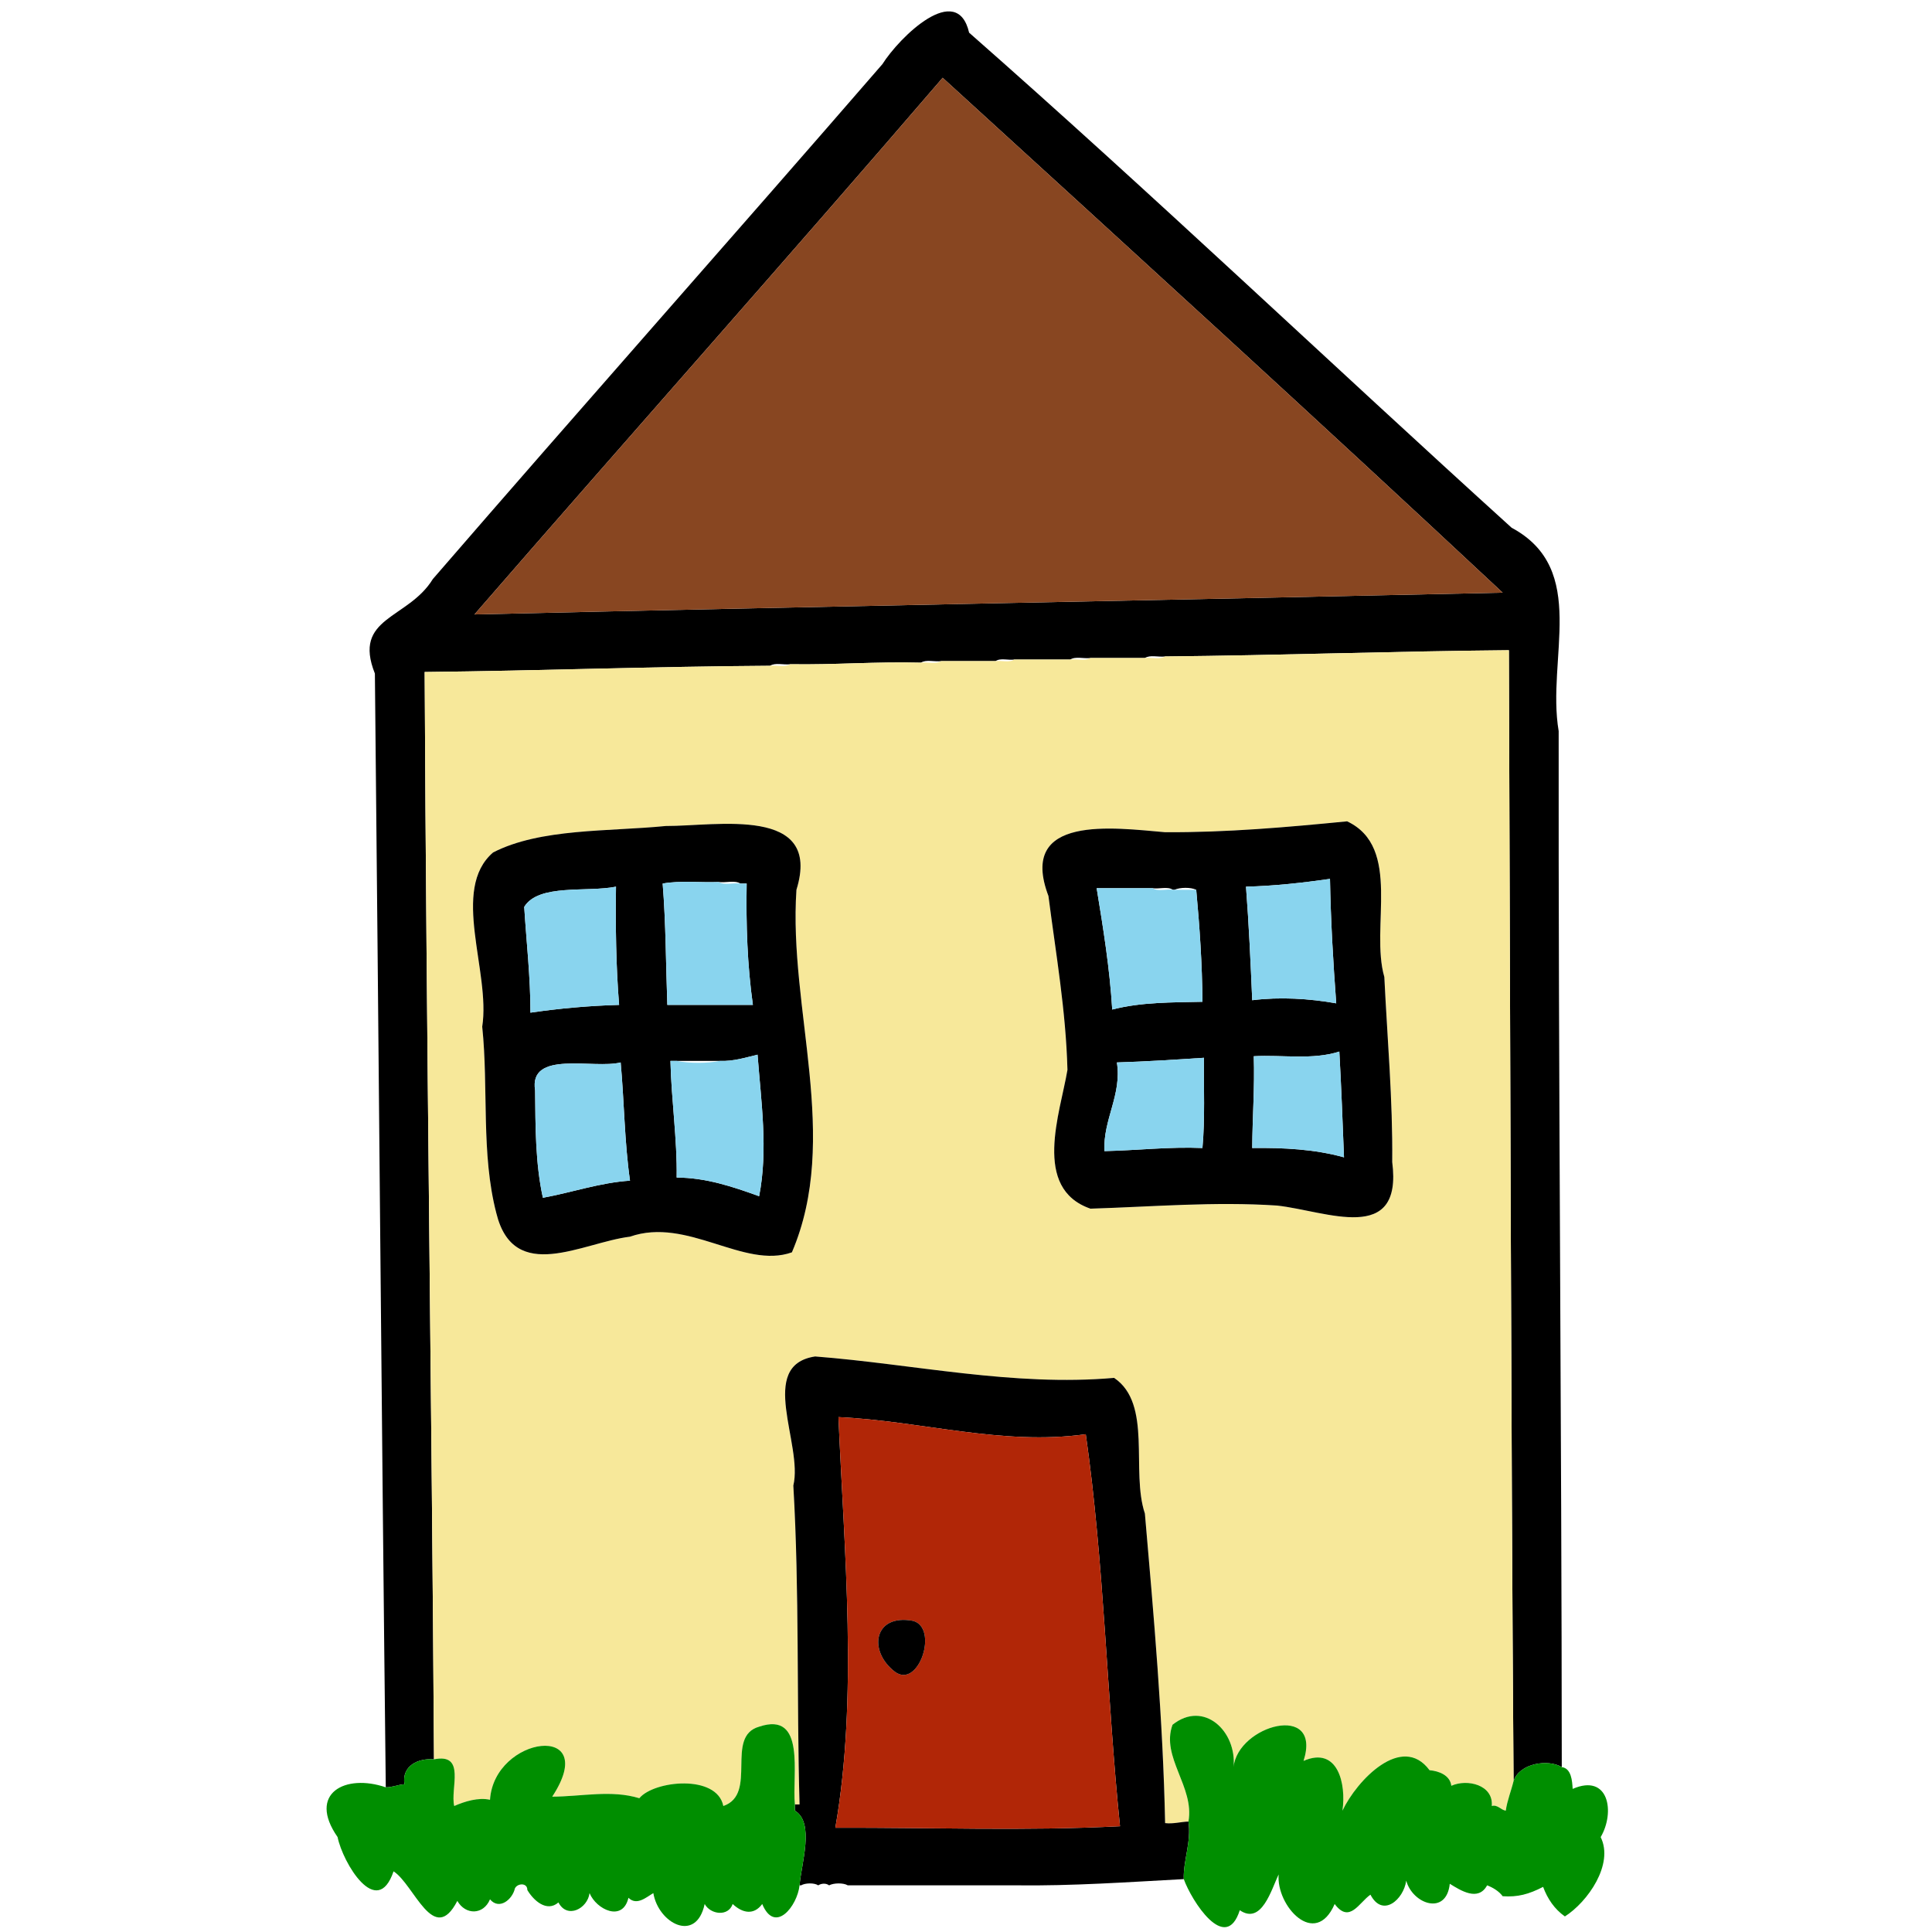
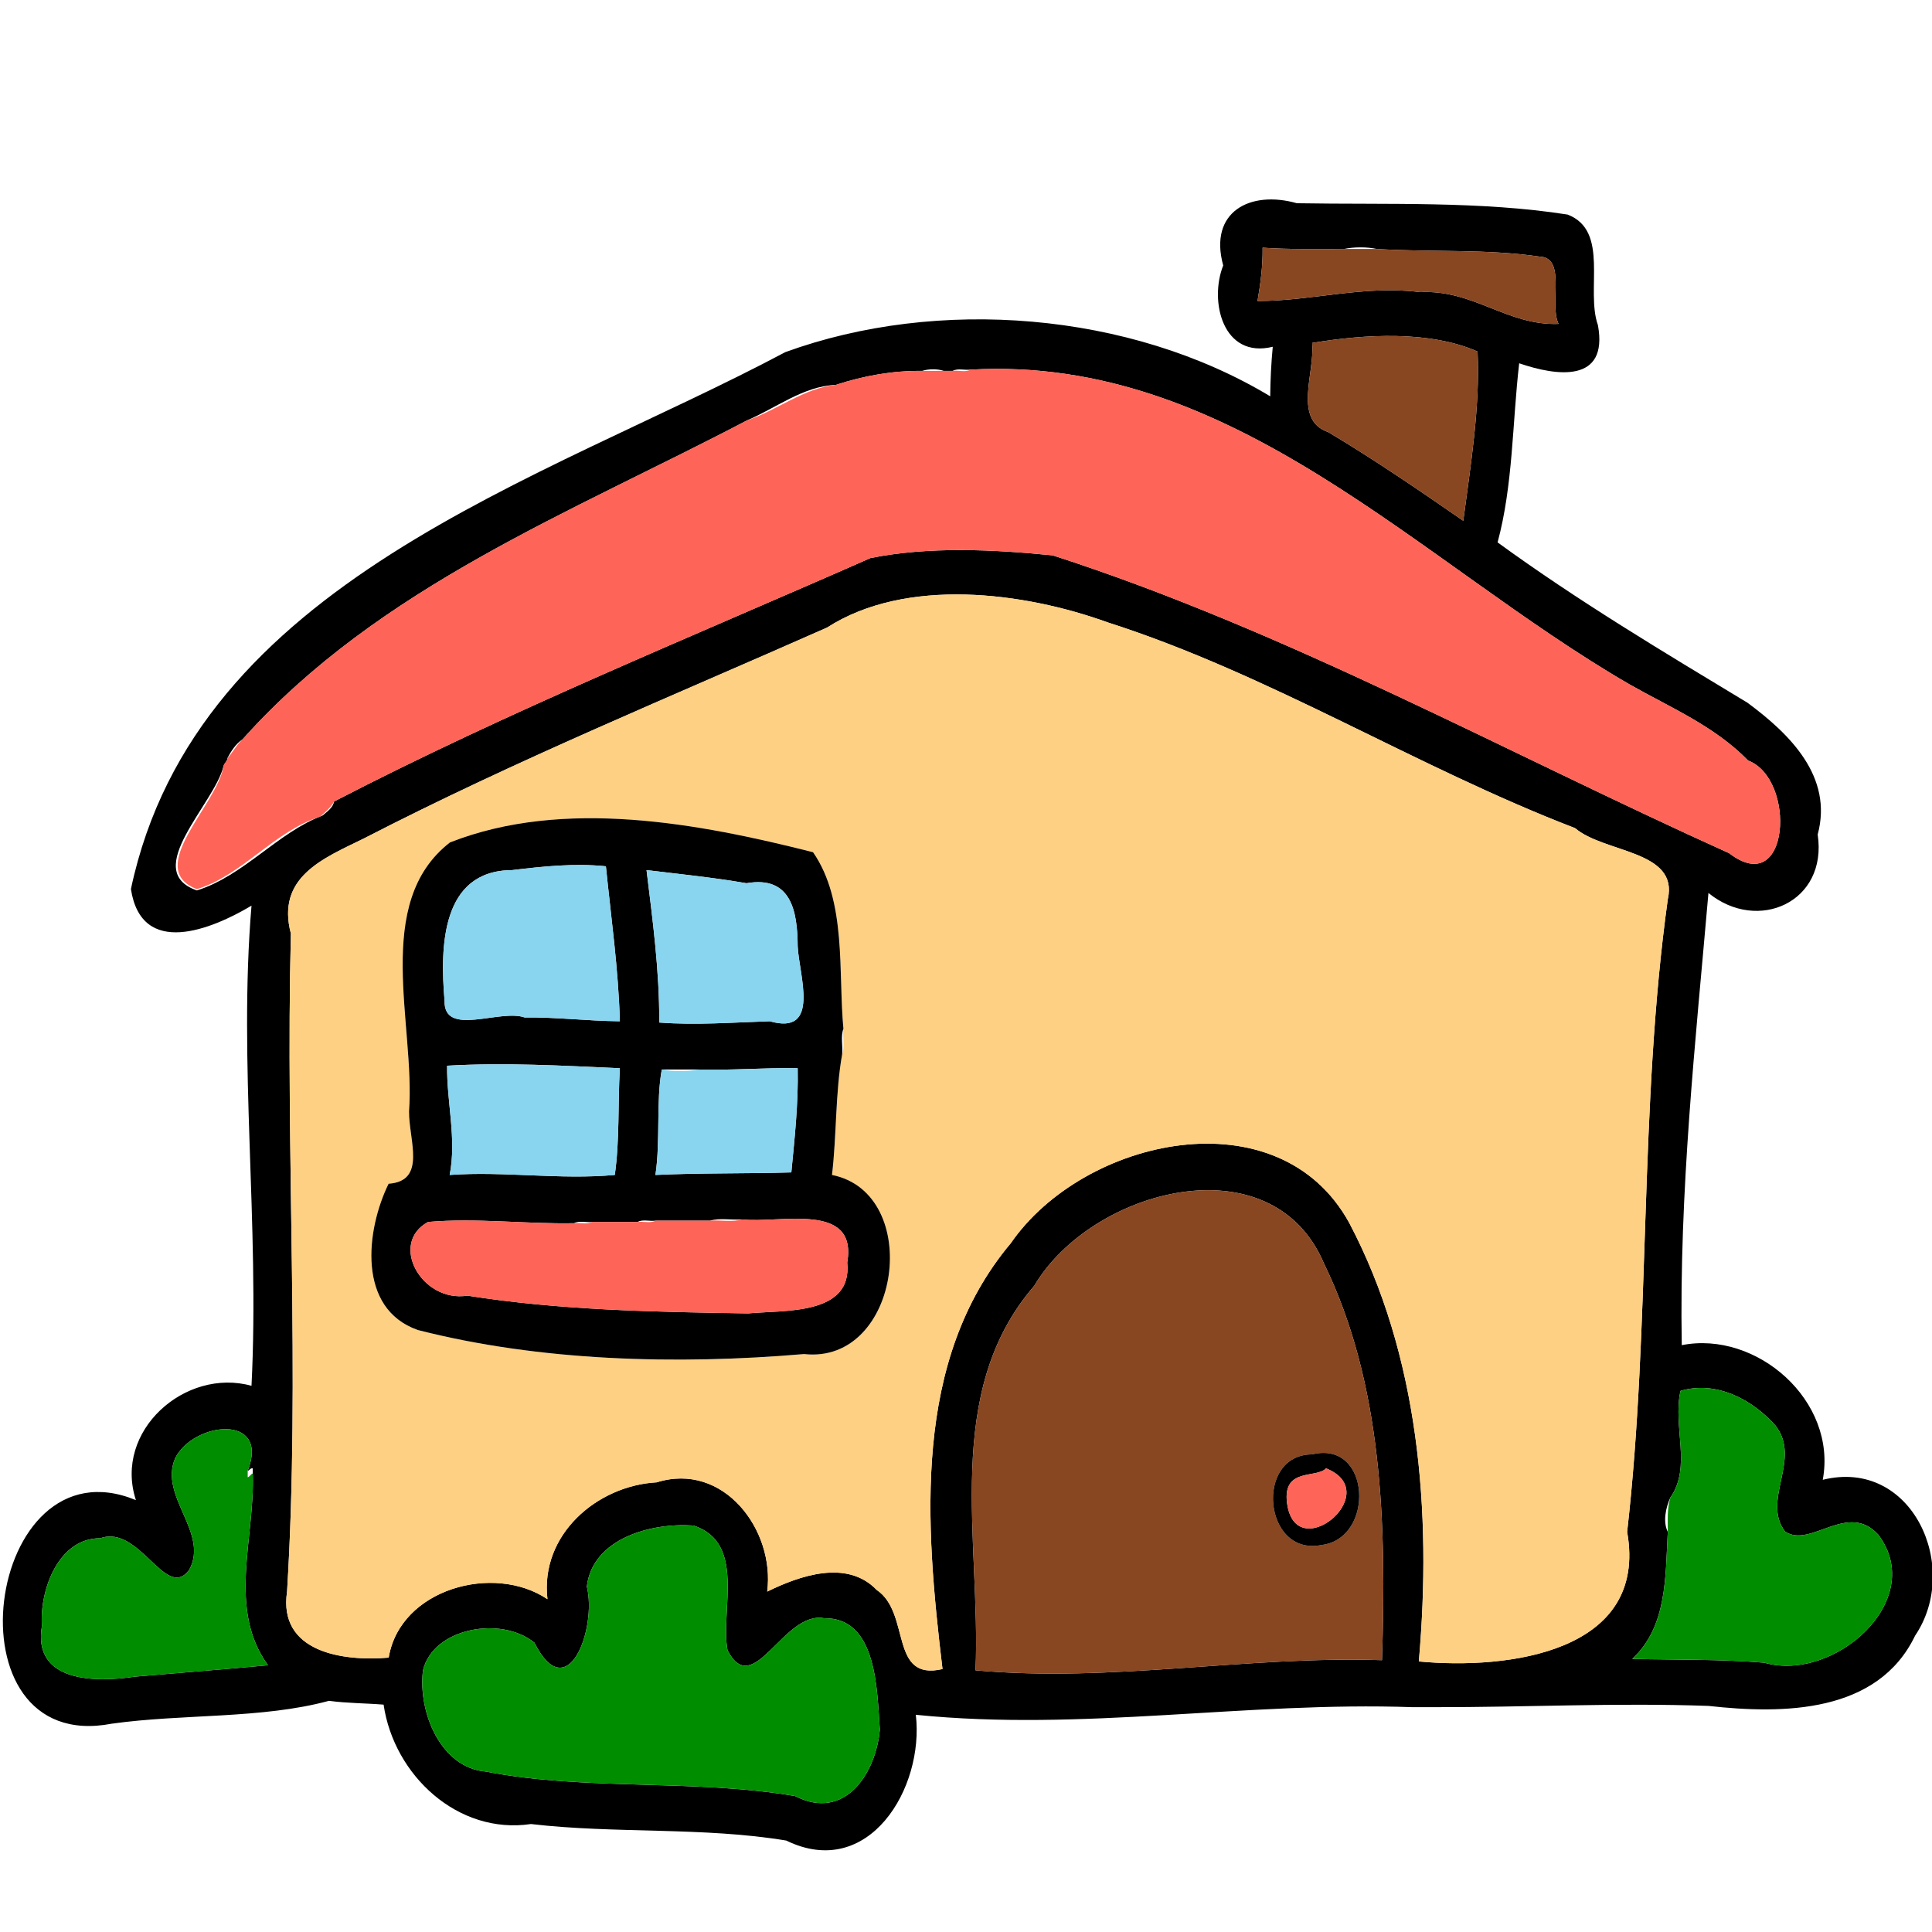
- <svg xmlns="http://www.w3.org/2000/svg" viewBox="0 0 1242 1242">
+ <svg xmlns="http://www.w3.org/2000/svg" viewBox="0 0 1521 1521">
  <g fill="#000000" fill-opacity="1.00" stroke="None">
-     <path d=" M 248.00 1149.00 C 252.17 1149.03 255.88 1147.29 260.00 1147.00 C 258.18 1135.19 268.72 1130.14 279.00 1131.00 C 277.53 897.87 274.07 665.23 273.00 432.00 C 347.13 431.20 420.78 428.45 495.00 428.00 C 498.42 425.79 503.82 427.58 508.00 427.00 C 536.20 427.48 563.72 425.23 592.00 426.00 C 595.42 423.79 600.82 425.58 605.00 425.00 C 616.67 425.00 628.33 425.00 640.00 425.00 C 643.09 422.81 648.16 424.57 652.00 424.00 C 664.00 424.00 676.00 424.00 688.00 424.00 C 691.42 421.79 696.82 423.58 701.00 423.00 C 712.67 423.00 724.33 423.00 736.00 423.00 C 739.42 420.79 744.82 422.58 749.00 422.00 C 822.82 421.30 896.16 418.65 970.00 418.00 C 970.88 660.36 971.29 902.84 973.00 1145.00 C 976.75 1133.50 995.20 1130.66 1004.00 1136.00 C 1003.91 913.86 1001.76 692.22 1002.00 470.00 C 994.07 423.28 1021.60 366.02 971.75 339.25 C 855.22 233.66 740.64 124.45 623.00 21.00 C 615.28 -12.43 578.34 23.72 567.25 41.25 C 471.39 151.88 373.99 261.55 278.25 372.25 C 262.28 398.28 226.44 396.47 241.00 433.00 C 243.47 671.63 245.26 910.44 248.00 1149.00 M 966.00 381.00 C 745.72 385.88 525.22 389.88 305.00 395.00 C 405.05 279.75 506.67 165.62 606.00 50.00 C 726.33 159.83 846.94 269.73 966.00 381.00 Z" />
+     <path d=" M 1112.00 1344.00 C 1117.67 1344.00 1123.33 1344.00 1129.00 1344.00 C 1201.42 1344.12 1271.40 1340.42 1345.00 1343.00 C 1404.08 1349.60 1478.33 1348.86 1507.70 1287.70 C 1544.04 1233.96 1505.56 1147.54 1435.00 1165.00 C 1446.56 1102.72 1382.91 1047.31 1324.00 1059.00 C 1321.86 938.04 1334.77 820.84 1345.00 703.00 C 1383.81 734.71 1439.00 710.23 1431.00 657.00 C 1443.32 611.39 1408.99 577.84 1375.75 553.25 C 1309.07 512.98 1242.29 473.08 1179.00 427.00 C 1191.21 381.77 1190.57 333.03 1196.00 286.00 C 1225.50 296.15 1266.41 301.85 1258.00 256.00 C 1248.16 228.42 1267.38 181.60 1234.08 168.92 C 1165.13 158.13 1092.44 161.23 1021.00 160.00 C 984.23 149.56 951.36 166.66 962.99 208.99 C 951.77 237.32 962.83 282.64 1002.00 273.00 C 1000.78 285.87 1000.12 298.86 1000.00 312.00 C 889.46 245.43 738.37 233.53 618.23 277.23 C 426.97 379.02 154.43 457.78 103.07 699.93 C 111.45 754.31 166.55 731.72 198.00 713.00 C 187.61 836.88 204.41 963.41 198.00 1091.00 C 145.91 1076.53 89.18 1126.46 107.00 1181.00 C -11.80 1131.89 -44.57 1382.46 88.00 1357.00 C 144.21 1349.12 206.07 1353.36 259.00 1339.00 C 273.11 1340.92 287.71 1340.84 302.00 1342.00 C 310.15 1397.66 360.53 1444.58 418.00 1436.00 C 484.14 1443.75 553.64 1438.14 618.99 1449.01 C 683.94 1480.69 727.77 1407.65 721.00 1350.00 C 852.42 1363.31 980.71 1339.41 1112.00 1344.00 M 1058.00 196.00 C 1065.59 194.35 1076.48 194.32 1084.00 196.00 C 1126.50 198.66 1170.36 195.86 1212.00 202.00 C 1233.58 202.81 1219.38 239.16 1227.00 255.00 C 1186.48 256.47 1159.99 227.81 1118.00 230.00 C 1074.27 224.32 1033.12 236.95 990.00 237.00 C 992.34 223.27 994.23 209.39 994.00 195.00 C 1015.04 196.47 1036.61 195.92 1058.00 196.00 M 1152.00 410.00 C 1117.32 386.03 1082.06 361.90 1045.77 340.23 C 1017.57 330.57 1035.43 293.18 1033.00 270.00 C 1074.58 263.02 1125.67 260.20 1163.25 276.75 C 1165.33 320.41 1157.68 366.88 1152.00 410.00 M 743.00 292.00 C 745.33 292.00 747.67 292.00 750.00 292.00 C 753.75 289.78 759.49 291.59 764.00 291.00 C 971.30 279.27 1117.85 443.34 1283.08 538.92 C 1315.18 557.12 1349.60 571.49 1376.25 598.75 C 1414.45 613.25 1409.11 708.48 1361.31 671.70 C 1184.64 592.02 1012.95 496.71 828.78 437.22 C 781.68 432.54 731.45 430.09 685.33 439.33 C 545.67 500.93 400.71 559.71 263.00 631.00 C 262.24 635.73 257.46 639.05 254.00 642.00 C 218.52 655.48 191.84 689.50 155.00 701.00 C 110.45 685.48 169.02 632.90 176.00 603.00 C 176.55 600.72 178.99 599.41 179.00 597.00 C 181.88 591.36 185.53 585.71 191.00 582.00 C 298.57 461.78 450.00 403.47 588.00 331.00 C 610.63 321.46 632.32 304.03 658.00 303.00 C 679.66 295.94 702.35 291.73 726.00 292.00 C 730.59 290.38 738.48 290.30 743.00 292.00 M 1117.00 1308.00 C 1127.38 1189.57 1117.00 1066.65 1062.23 962.77 C 1006.77 861.62 853.31 895.41 795.75 978.75 C 717.95 1071.45 728.38 1199.84 742.00 1314.00 C 699.87 1323.76 717.26 1269.97 690.25 1251.75 C 666.80 1227.31 629.53 1240.49 604.00 1253.00 C 610.25 1204.50 569.55 1150.52 517.00 1167.00 C 469.92 1169.60 425.02 1208.29 431.00 1259.00 C 388.87 1230.58 314.99 1250.75 306.00 1305.00 C 270.12 1308.08 218.85 1300.91 226.00 1253.00 C 236.45 1081.87 224.61 908.48 229.00 735.00 C 217.38 690.63 253.93 676.02 286.23 660.23 C 405.45 598.73 529.31 548.04 651.08 494.08 C 713.13 454.24 805.52 465.94 872.03 489.98 C 999.69 530.84 1114.94 603.94 1240.03 651.98 C 1263.08 671.72 1321.87 669.26 1313.00 708.00 C 1290.30 870.99 1299.59 1042.53 1281.00 1206.00 C 1297.83 1300.92 1186.98 1314.65 1117.00 1308.00 M 1088.00 1307.00 C 980.91 1303.51 875.92 1324.74 768.00 1315.00 C 772.35 1212.54 741.42 1096.39 814.25 1012.25 C 859.19 936.12 1001.25 897.94 1042.32 994.68 C 1088.70 1089.91 1091.48 1200.04 1088.00 1307.00 M 1313.00 1206.00 C 1308.94 1197.94 1311.50 1186.65 1315.00 1179.00 C 1332.02 1154.75 1316.75 1123.19 1323.00 1095.00 C 1351.06 1086.71 1379.52 1101.67 1397.75 1122.25 C 1418.60 1148.84 1386.56 1181.10 1405.31 1205.70 C 1425.20 1219.32 1454.73 1181.59 1478.75 1208.25 C 1517.52 1259.83 1443.95 1324.71 1389.00 1309.00 C 1354.80 1306.17 1319.71 1306.83 1285.00 1306.00 C 1312.63 1280.37 1311.07 1241.13 1313.00 1206.00 M 195.00 1158.00 C 196.46 1157.45 197.18 1155.60 199.00 1156.00 C 199.00 1157.33 199.00 1158.67 199.00 1160.00 C 200.87 1210.82 178.81 1266.68 211.00 1311.00 C 176.08 1314.28 141.00 1316.96 106.00 1320.00 C 75.00 1324.70 25.44 1324.45 33.00 1280.00 C 31.08 1251.73 46.01 1210.80 79.00 1211.00 C 110.15 1200.05 130.46 1260.72 148.93 1235.93 C 164.94 1206.70 124.93 1178.31 137.92 1147.92 C 152.58 1119.02 212.73 1112.71 195.00 1158.00 M 546.00 1201.00 C 587.64 1214.59 566.93 1268.34 572.77 1299.23 C 593.26 1338.98 616.74 1267.68 649.02 1274.02 C 690.52 1273.35 690.46 1330.75 692.67 1361.67 C 689.73 1395.78 665.23 1434.12 626.00 1414.00 C 546.58 1400.40 461.32 1409.99 382.32 1394.68 C 346.88 1391.63 328.96 1347.94 333.00 1315.00 C 341.14 1281.25 394.92 1272.06 420.75 1293.25 C 446.84 1345.09 470.12 1281.78 462.00 1249.00 C 466.50 1211.01 512.77 1198.65 546.00 1201.00 Z" />
  </g>
  <g fill="#884621" fill-opacity="1.00" stroke="None">
-     <path d=" M 966.00 381.00 C 846.94 269.73 726.33 159.83 606.00 50.00 C 506.67 165.62 405.05 279.75 305.00 395.00 C 525.22 389.88 745.72 385.88 966.00 381.00 Z" />
+     <path d=" M 1084.00 196.00 C 1075.33 196.00 1066.67 196.00 1058.00 196.00 C 1036.61 195.92 1015.04 196.47 994.00 195.00 C 994.23 209.39 992.34 223.27 990.00 237.00 C 1033.12 236.95 1074.27 224.32 1118.00 230.00 C 1159.99 227.81 1186.48 256.47 1227.00 255.00 C 1219.38 239.16 1233.58 202.81 1212.00 202.00 C 1170.36 195.86 1126.50 198.66 1084.00 196.00 Z" />
  </g>
-   <g fill="#F7E89A" fill-opacity="1.00" stroke="None">
-     <path d=" M 749.00 422.00 C 745.58 424.21 740.18 422.42 736.00 423.00 C 724.33 423.00 712.67 423.00 701.00 423.00 C 697.58 425.21 692.18 423.42 688.00 424.00 C 676.00 424.00 664.00 424.00 652.00 424.00 C 648.91 426.19 643.84 424.43 640.00 425.00 C 628.33 425.00 616.67 425.00 605.00 425.00 C 601.58 427.21 596.18 425.42 592.00 426.00 C 563.72 425.23 536.20 427.48 508.00 427.00 C 504.58 429.21 499.18 427.42 495.00 428.00 C 420.78 428.45 347.13 431.20 273.00 432.00 C 274.07 665.23 277.53 897.87 279.00 1131.00 C 299.79 1126.79 289.30 1149.81 292.00 1161.00 C 298.84 1158.01 307.57 1155.32 315.00 1157.00 C 317.72 1115.72 386.66 1106.72 355.00 1155.00 C 374.09 1154.92 392.88 1150.46 411.00 1156.00 C 420.33 1144.64 460.85 1140.35 465.00 1161.00 C 487.43 1153.30 465.75 1116.31 488.01 1110.01 C 518.45 1099.76 509.05 1141.34 511.00 1160.00 C 512.00 1160.00 513.00 1160.00 514.00 1160.00 C 512.07 1092.44 513.98 1023.23 510.00 955.00 C 516.42 928.52 486.47 877.67 524.01 872.01 C 587.38 876.94 651.44 891.46 716.22 885.78 C 741.01 902.53 726.81 945.57 736.00 973.00 C 741.73 1038.96 747.65 1105.73 749.00 1172.00 C 754.25 1172.62 758.93 1171.17 764.00 1171.00 C 768.03 1148.65 746.13 1129.63 753.77 1108.77 C 773.95 1092.69 795.21 1113.05 793.00 1136.00 C 795.72 1109.03 850.12 1094.04 838.00 1132.00 C 860.06 1122.36 865.54 1146.78 863.00 1164.00 C 872.25 1144.48 901.26 1114.00 919.00 1138.00 C 924.97 1138.50 932.17 1141.19 933.00 1148.00 C 943.21 1143.39 960.16 1147.38 959.00 1161.00 C 962.70 1159.92 964.82 1163.54 968.00 1164.00 C 968.91 1157.47 971.44 1151.38 973.00 1145.00 C 971.29 902.84 970.88 660.36 970.00 418.00 C 896.16 418.65 822.82 421.30 749.00 422.00 M 866.00 528.00 C 901.53 544.73 880.69 596.19 889.93 628.07 C 891.82 667.69 895.40 706.83 895.00 747.00 C 901.90 800.75 852.77 778.49 821.00 775.00 C 780.92 772.33 740.87 775.76 701.00 777.00 C 663.33 763.97 681.55 715.65 686.22 687.78 C 685.23 649.67 678.76 613.12 674.00 576.00 C 654.04 523.28 716.21 532.22 749.00 535.00 C 788.64 535.22 827.35 531.79 866.00 528.00 M 317.00 548.00 C 347.46 532.35 391.20 534.66 428.00 531.00 C 460.52 531.15 528.84 517.61 512.00 572.00 C 506.79 648.80 540.50 731.59 509.08 805.08 C 478.17 816.08 441.83 782.14 405.00 795.00 C 374.39 798.75 330.36 825.83 319.08 779.92 C 309.14 741.73 314.13 699.69 310.00 660.00 C 315.53 624.67 289.37 571.76 317.00 548.00 Z" />
+   <g fill="#884621" fill-opacity="1.00" stroke="None">
+     <path d=" M 1152.00 410.00 C 1157.68 366.88 1165.33 320.41 1163.25 276.75 C 1125.67 260.20 1074.58 263.02 1033.00 270.00 C 1035.43 293.18 1017.57 330.57 1045.77 340.23 C 1082.06 361.90 1117.32 386.03 1152.00 410.00 Z" />
+   </g>
+   <g fill="#FE6558" fill-opacity="1.00" stroke="None">
+     <path d=" M 750.00 292.00 C 747.67 292.00 745.33 292.00 743.00 292.00 C 737.33 292.00 731.67 292.00 726.00 292.00 C 702.35 291.73 679.66 295.94 658.00 303.00 C 632.96 305.51 611.85 323.02 588.00 331.00 C 450.00 403.47 298.57 461.78 191.00 582.00 C 186.12 586.50 183.17 592.42 179.00 597.00 C 178.99 599.41 176.55 600.72 176.00 603.00 C 171.31 633.52 112.94 683.91 155.00 700.00 C 191.16 688.86 216.10 654.08 252.00 643.00 C 255.89 639.53 260.56 635.58 263.00 631.00 C 400.71 559.71 545.67 500.93 685.33 439.33 C 731.45 430.09 781.68 432.54 828.78 437.22 C 1012.95 496.71 1184.64 592.02 1361.31 671.70 C 1409.11 708.48 1414.45 613.25 1376.25 598.75 C 1349.60 571.49 1315.18 557.12 1283.08 538.92 C 1117.85 443.34 971.30 279.27 764.00 291.00 C 760.33 293.30 754.50 291.36 750.00 292.00 Z" />
+   </g>
+   <g fill="#FED083" fill-opacity="1.00" stroke="None">
+     <path d=" M 1117.00 1308.00 C 1186.98 1314.65 1297.83 1300.92 1281.00 1206.00 C 1299.59 1042.53 1290.30 870.99 1313.00 708.00 C 1321.87 669.26 1263.08 671.72 1240.03 651.98 C 1114.94 603.94 999.69 530.84 872.03 489.98 C 805.52 465.94 713.13 454.24 651.08 494.08 C 529.31 548.04 405.45 598.73 286.23 660.23 C 253.93 676.02 217.38 690.63 229.00 735.00 C 224.61 908.48 236.45 1081.87 226.00 1253.00 C 218.85 1300.91 270.12 1308.08 306.00 1305.00 C 314.99 1250.75 388.87 1230.58 431.00 1259.00 C 425.02 1208.29 469.92 1169.60 517.00 1167.00 C 569.55 1150.52 610.25 1204.50 604.00 1253.00 C 629.53 1240.49 666.80 1227.31 690.25 1251.75 C 717.26 1269.97 699.87 1323.76 742.00 1314.00 C 728.38 1199.84 717.95 1071.45 795.75 978.75 C 853.31 895.41 1006.77 861.62 1062.23 962.77 C 1117.00 1066.65 1127.38 1189.57 1117.00 1308.00 M 664.00 810.00 C 663.34 816.50 665.32 824.33 663.00 830.00 C 657.57 860.22 658.73 893.57 655.00 925.00 C 727.06 939.35 709.24 1074.47 633.00 1066.00 C 532.62 1074.58 424.88 1071.63 328.93 1047.07 C 280.88 1030.18 288.12 968.28 305.93 931.93 C 336.09 929.79 321.88 897.71 322.02 874.98 C 327.04 806.49 292.92 710.80 354.23 663.23 C 443.80 627.99 550.44 648.21 640.08 670.92 C 666.79 709.30 659.81 765.87 664.00 810.00 Z" />
  </g>
  <g fill="#000000" fill-opacity="1.00" stroke="None">
-     <path d=" M 866.00 528.00 C 827.35 531.79 788.64 535.22 749.00 535.00 C 716.21 532.22 654.04 523.28 674.00 576.00 C 678.76 613.12 685.23 649.67 686.22 687.78 C 681.55 715.65 663.33 763.97 701.00 777.00 C 740.87 775.76 780.92 772.33 821.00 775.00 C 852.77 778.49 901.90 800.75 895.00 747.00 C 895.40 706.83 891.82 667.69 889.93 628.07 C 880.69 596.19 901.53 544.73 866.00 528.00 M 855.00 565.00 C 855.47 591.88 857.03 618.48 859.00 645.00 C 841.75 641.92 822.78 640.77 805.00 643.00 C 803.96 618.60 802.86 594.21 801.00 570.00 C 819.30 569.54 837.21 567.54 855.00 565.00 M 754.00 572.00 C 754.50 572.00 755.00 572.00 755.00 572.00 C 758.60 570.40 765.47 570.29 769.00 572.00 C 771.19 595.78 772.84 619.70 773.00 644.00 C 753.36 644.43 733.52 644.18 715.00 649.00 C 713.41 622.58 709.22 596.76 705.00 571.00 C 717.00 571.00 729.00 571.00 741.00 571.00 C 745.17 571.64 750.66 569.71 754.00 572.00 M 861.00 676.00 C 862.27 698.59 863.10 721.30 864.00 744.00 C 845.18 738.77 825.22 737.75 805.00 738.00 C 805.13 718.29 806.65 698.91 806.00 679.00 C 824.33 677.99 843.84 681.55 861.00 676.00 M 774.00 680.00 C 773.75 699.36 774.73 719.01 773.00 738.00 C 751.60 737.10 731.07 739.55 710.00 740.00 C 708.98 719.76 721.30 703.85 718.00 683.00 C 736.77 682.43 755.38 681.21 774.00 680.00 Z" />
+     <path d=" M 663.00 830.00 C 663.66 823.50 661.68 815.67 664.00 810.00 C 659.81 765.87 666.79 709.30 640.08 670.92 C 550.44 648.21 443.80 627.99 354.23 663.23 C 292.92 710.80 327.04 806.49 322.02 874.98 C 321.88 897.71 336.09 929.79 305.93 931.93 C 288.12 968.28 280.88 1030.18 328.93 1047.07 C 424.88 1071.63 532.62 1074.58 633.00 1066.00 C 709.24 1074.47 727.06 939.35 655.00 925.00 C 658.73 893.57 657.57 860.22 663.00 830.00 M 477.00 682.00 C 481.11 722.54 486.83 762.70 488.00 804.00 C 462.80 803.80 438.32 800.72 413.00 801.00 C 393.45 794.20 349.36 816.64 350.00 788.00 C 346.31 745.20 347.44 685.37 403.02 685.02 C 427.33 682.12 452.02 679.45 477.00 682.00 M 519.00 805.00 C 519.20 764.11 513.83 724.64 509.00 685.00 C 535.28 688.18 561.69 690.83 587.67 695.33 C 622.59 689.25 627.83 716.79 628.00 745.00 C 629.00 767.58 646.42 815.54 606.00 804.00 C 577.30 804.93 547.65 807.18 519.00 805.00 M 488.00 841.00 C 486.33 868.92 487.93 897.64 484.00 925.00 C 440.70 928.95 397.05 921.92 354.00 925.00 C 359.63 896.70 351.63 867.65 352.00 839.00 C 397.41 836.37 442.99 838.97 488.00 841.00 M 521.00 842.00 C 530.67 842.00 540.33 842.00 550.00 842.00 C 576.27 842.76 601.77 840.44 628.00 841.00 C 628.57 868.90 625.58 895.88 623.00 923.00 C 587.43 924.04 551.42 923.34 516.00 925.00 C 520.04 898.25 516.40 867.03 521.00 842.00 M 452.00 963.00 C 455.75 960.78 461.49 962.59 466.00 962.00 C 478.00 962.00 490.00 962.00 502.00 962.00 C 505.75 959.78 511.49 961.59 516.00 961.00 C 530.33 961.00 544.67 961.00 559.00 961.00 C 566.42 958.70 575.82 960.64 584.00 960.00 C 613.99 963.42 675.31 945.56 667.00 994.00 C 671.27 1035.71 617.67 1031.29 589.00 1034.00 C 514.43 1032.88 439.96 1031.46 367.98 1020.02 C 332.03 1025.70 305.89 978.90 337.00 962.00 C 375.34 958.71 413.49 963.73 452.00 963.00 Z" />
+   </g>
+   <g fill="#89D4EE" fill-opacity="1.00" stroke="None">
+     <path d=" M 477.00 682.00 C 452.02 679.45 427.33 682.12 403.02 685.02 C 347.44 685.37 346.31 745.20 350.00 788.00 C 349.36 816.64 393.45 794.20 413.00 801.00 C 438.32 800.72 462.80 803.80 488.00 804.00 C 486.83 762.70 481.11 722.54 477.00 682.00 Z" />
+   </g>
+   <g fill="#89D4EE" fill-opacity="1.00" stroke="None">
+     <path d=" M 519.00 805.00 C 547.65 807.18 577.30 804.93 606.00 804.00 C 646.42 815.54 629.00 767.58 628.00 745.00 C 627.83 716.79 622.59 689.25 587.67 695.33 C 561.69 690.83 535.28 688.18 509.00 685.00 C 513.83 724.64 519.20 764.11 519.00 805.00 Z" />
+   </g>
+   <g fill="#89D4EE" fill-opacity="1.00" stroke="None">
+     <path d=" M 488.00 841.00 C 442.99 838.97 397.41 836.37 352.00 839.00 C 351.63 867.65 359.63 896.70 354.00 925.00 C 397.05 921.92 440.70 928.95 484.00 925.00 C 487.93 897.64 486.33 868.92 488.00 841.00 Z" />
+   </g>
+   <g fill="#89D4EE" fill-opacity="1.00" stroke="None">
+     <path d=" M 550.00 842.00 C 541.41 843.65 529.52 843.68 521.00 842.00 C 516.40 867.03 520.04 898.25 516.00 925.00 C 551.42 923.34 587.43 924.04 623.00 923.00 C 625.58 895.88 628.57 868.90 628.00 841.00 C 601.77 840.44 576.27 842.76 550.00 842.00 Z" />
+   </g>
+   <g fill="#884621" fill-opacity="1.00" stroke="None">
+     <path d=" M 1088.00 1307.00 C 1091.48 1200.04 1088.70 1089.91 1042.32 994.68 C 1001.25 897.94 859.19 936.12 814.25 1012.25 C 741.42 1096.39 772.35 1212.54 768.00 1315.00 C 875.92 1324.74 980.91 1303.51 1088.00 1307.00 M 1033.00 1145.00 C 1079.52 1133.58 1082.62 1211.30 1040.33 1216.33 C 994.59 1225.50 987.40 1145.13 1033.00 1145.00 Z" />
+   </g>
+   <g fill="#FE6457" fill-opacity="1.00" stroke="None">
+     <path d=" M 559.00 961.00 C 544.67 961.00 530.33 961.00 516.00 961.00 C 512.25 963.22 506.51 961.41 502.00 962.00 C 490.00 962.00 478.00 962.00 466.00 962.00 C 462.25 964.22 456.51 962.41 452.00 963.00 C 413.49 963.73 375.34 958.71 337.00 962.00 C 305.89 978.90 332.03 1025.70 367.98 1020.02 C 439.96 1031.46 514.43 1032.88 589.00 1034.00 C 617.67 1031.29 671.27 1035.71 667.00 994.00 C 675.31 945.56 613.99 963.42 584.00 960.00 C 576.66 962.33 567.17 960.34 559.00 961.00 Z" />
+   </g>
+   <g fill="#008D00" fill-opacity="1.00" stroke="None">
+     <path d=" M 1315.00 1179.00 C 1312.44 1187.49 1312.96 1196.84 1313.00 1206.00 C 1311.07 1241.13 1312.63 1280.37 1285.00 1306.00 C 1319.71 1306.83 1354.80 1306.17 1389.00 1309.00 C 1443.95 1324.71 1517.52 1259.83 1478.75 1208.25 C 1454.73 1181.59 1425.20 1219.32 1405.31 1205.70 C 1386.56 1181.10 1418.60 1148.84 1397.75 1122.25 C 1379.52 1101.67 1351.06 1086.71 1323.00 1095.00 C 1316.75 1123.19 1332.02 1154.75 1315.00 1179.00 Z" />
+   </g>
+   <g fill="#008D00" fill-opacity="1.00" stroke="None">
+     <path d=" M 199.00 1160.00 C 197.34 1160.54 196.67 1162.56 195.00 1163.00 C 195.00 1161.33 195.00 1159.67 195.00 1158.00 C 212.73 1112.71 152.58 1119.02 137.92 1147.92 C 124.93 1178.31 164.94 1206.70 148.93 1235.93 C 130.46 1260.72 110.15 1200.05 79.00 1211.00 C 46.01 1210.80 31.08 1251.73 33.00 1280.00 C 25.44 1324.45 75.00 1324.70 106.00 1320.00 C 141.00 1316.96 176.08 1314.28 211.00 1311.00 C 178.81 1266.68 200.87 1210.82 199.00 1160.00 Z" />
  </g>
  <g fill="#000000" fill-opacity="1.00" stroke="None">
-     <path d=" M 317.00 548.00 C 289.37 571.76 315.53 624.67 310.00 660.00 C 314.13 699.69 309.14 741.73 319.08 779.92 C 330.36 825.83 374.39 798.75 405.00 795.00 C 441.83 782.14 478.17 816.08 509.08 805.08 C 540.50 731.59 506.79 648.80 512.00 572.00 C 528.84 517.61 460.52 531.15 428.00 531.00 C 391.20 534.66 347.46 532.35 317.00 548.00 M 476.00 568.00 C 477.33 568.00 478.67 568.00 480.00 568.00 C 479.55 594.45 480.41 620.55 484.00 646.00 C 465.67 646.00 447.33 646.00 429.00 646.00 C 428.04 619.99 428.08 593.73 426.00 568.00 C 437.55 565.92 450.05 567.48 462.00 567.00 C 466.50 567.64 472.33 565.70 476.00 568.00 M 396.00 570.00 C 395.65 594.60 395.97 621.16 398.00 646.00 C 378.72 646.55 359.74 648.24 341.00 651.00 C 341.02 628.00 338.40 605.66 337.00 583.00 C 346.16 567.94 377.37 573.76 396.00 570.00 M 435.00 682.00 C 444.33 682.00 453.67 682.00 463.00 682.00 C 471.43 682.35 479.12 679.90 487.00 678.00 C 489.25 707.87 493.88 739.36 488.00 769.00 C 470.97 762.82 453.71 757.06 435.00 757.00 C 435.40 732.52 431.56 707.04 431.00 682.00 C 432.33 682.00 433.67 682.00 435.00 682.00 M 399.00 683.00 C 401.31 708.24 401.43 734.09 405.00 759.00 C 385.72 760.27 367.74 766.57 349.00 770.00 C 344.14 747.83 344.23 724.35 344.00 701.00 C 339.75 674.75 381.74 687.42 399.00 683.00 Z" />
+     <path d=" M 1033.00 1145.00 C 987.40 1145.13 994.59 1225.50 1040.33 1216.33 C 1082.62 1211.30 1079.52 1133.58 1033.00 1145.00 M 1044.00 1156.00 C 1091.84 1175.21 1017.79 1235.67 1013.00 1181.00 C 1011.19 1155.65 1036.31 1163.97 1044.00 1156.00 Z" />
  </g>
-   <g fill="#89D4EE" fill-opacity="1.00" stroke="None">
-     <path d=" M 855.00 565.00 C 837.21 567.54 819.30 569.54 801.00 570.00 C 802.86 594.21 803.96 618.60 805.00 643.00 C 822.78 640.77 841.75 641.92 859.00 645.00 C 857.03 618.48 855.47 591.88 855.00 565.00 Z" />
-   </g>
-   <g fill="#89D4EE" fill-opacity="1.00" stroke="None">
-     <path d=" M 476.00 568.00 C 471.50 567.36 465.67 569.30 462.00 567.00 C 450.05 567.48 437.55 565.92 426.00 568.00 C 428.08 593.73 428.04 619.99 429.00 646.00 C 447.33 646.00 465.67 646.00 484.00 646.00 C 480.41 620.55 479.55 594.45 480.00 568.00 C 478.67 568.00 477.33 568.00 476.00 568.00 Z" />
-   </g>
-   <g fill="#89D4EE" fill-opacity="1.00" stroke="None">
-     <path d=" M 396.00 570.00 C 377.37 573.76 346.16 567.94 337.00 583.00 C 338.40 605.66 341.02 628.00 341.00 651.00 C 359.74 648.24 378.72 646.55 398.00 646.00 C 395.97 621.16 395.65 594.60 396.00 570.00 Z" />
-   </g>
-   <g fill="#89D4EE" fill-opacity="1.00" stroke="None">
-     <path d=" M 769.00 572.00 C 764.33 572.00 759.67 572.00 755.00 572.00 C 755.00 572.00 754.50 572.00 754.00 572.00 C 749.83 571.36 744.34 573.29 741.00 571.00 C 729.00 571.00 717.00 571.00 705.00 571.00 C 709.22 596.76 713.41 622.58 715.00 649.00 C 733.52 644.18 753.36 644.43 773.00 644.00 C 772.84 619.70 771.19 595.78 769.00 572.00 Z" />
-   </g>
-   <g fill="#89D4EE" fill-opacity="1.00" stroke="None">
-     <path d=" M 861.00 676.00 C 843.84 681.55 824.33 677.99 806.00 679.00 C 806.65 698.91 805.13 718.29 805.00 738.00 C 825.22 737.75 845.18 738.77 864.00 744.00 C 863.10 721.30 862.27 698.59 861.00 676.00 Z" />
-   </g>
-   <g fill="#89D4EE" fill-opacity="1.00" stroke="None">
-     <path d=" M 463.00 682.00 C 454.74 683.65 443.19 683.68 435.00 682.00 C 433.67 682.00 432.33 682.00 431.00 682.00 C 431.56 707.04 435.40 732.52 435.00 757.00 C 453.71 757.06 470.97 762.82 488.00 769.00 C 493.88 739.36 489.25 707.87 487.00 678.00 C 479.12 679.90 471.43 682.35 463.00 682.00 Z" />
-   </g>
-   <g fill="#89D4EE" fill-opacity="1.00" stroke="None">
-     <path d=" M 774.00 680.00 C 755.38 681.21 736.77 682.43 718.00 683.00 C 721.30 703.85 708.98 719.76 710.00 740.00 C 731.07 739.55 751.60 737.10 773.00 738.00 C 774.73 719.01 773.75 699.36 774.00 680.00 Z" />
-   </g>
-   <g fill="#89D4EE" fill-opacity="1.00" stroke="None">
-     <path d=" M 399.00 683.00 C 381.74 687.42 339.75 674.75 344.00 701.00 C 344.23 724.35 344.14 747.83 349.00 770.00 C 367.74 766.57 385.72 760.27 405.00 759.00 C 401.43 734.09 401.31 708.24 399.00 683.00 Z" />
-   </g>
-   <g fill="#000000" fill-opacity="1.00" stroke="None">
-     <path d=" M 511.00 1160.00 C 511.00 1161.33 511.00 1162.67 511.00 1164.00 C 523.88 1171.78 515.11 1198.01 514.00 1212.00 C 514.00 1212.00 514.50 1212.00 515.00 1212.00 C 517.61 1210.44 523.46 1210.28 526.00 1212.00 C 528.04 1210.71 530.97 1210.48 533.00 1212.00 C 535.94 1210.43 542.13 1210.29 545.00 1212.00 C 567.67 1212.00 590.33 1212.00 613.00 1212.00 C 626.33 1212.00 639.67 1212.00 653.00 1212.00 C 689.45 1212.47 725.15 1209.91 761.00 1208.00 C 760.58 1196.22 765.98 1183.97 764.00 1171.00 C 758.93 1171.17 754.25 1172.62 749.00 1172.00 C 747.65 1105.73 741.73 1038.96 736.00 973.00 C 726.81 945.57 741.01 902.53 716.22 885.78 C 651.44 891.46 587.38 876.94 524.01 872.01 C 486.47 877.67 516.42 928.52 510.00 955.00 C 513.98 1023.23 512.07 1092.44 514.00 1160.00 C 513.00 1160.00 512.00 1160.00 511.00 1160.00 M 698.00 922.00 C 709.86 1004.80 711.58 1092.08 720.00 1174.00 C 659.16 1177.15 598.36 1174.77 537.00 1175.00 C 551.64 1091.51 542.73 997.75 539.00 911.00 C 592.40 913.48 644.31 929.50 698.00 922.00 Z" />
-   </g>
-   <g fill="#B12607" fill-opacity="1.00" stroke="None">
-     <path d=" M 698.00 922.00 C 644.31 929.50 592.40 913.48 539.00 911.00 C 542.73 997.75 551.64 1091.51 537.00 1175.00 C 598.36 1174.77 659.16 1177.15 720.00 1174.00 C 711.58 1092.08 709.86 1004.80 698.00 922.00 M 587.00 1042.00 C 603.58 1046.56 590.58 1086.05 575.30 1074.70 C 557.75 1061.26 561.85 1037.18 587.00 1042.00 Z" />
-   </g>
-   <g fill="#000000" fill-opacity="1.00" stroke="None">
-     <path d=" M 587.00 1042.00 C 561.85 1037.18 557.75 1061.26 575.30 1074.70 C 590.58 1086.05 603.58 1046.56 587.00 1042.00 Z" />
+   <g fill="#FE6457" fill-opacity="1.00" stroke="None">
+     <path d=" M 1044.00 1156.00 C 1036.31 1163.97 1011.19 1155.65 1013.00 1181.00 C 1017.79 1235.67 1091.84 1175.21 1044.00 1156.00 Z" />
  </g>
  <g fill="#008E00" fill-opacity="1.00" stroke="None">
-     <path d=" M 764.00 1171.00 C 765.98 1183.97 760.58 1196.22 761.00 1208.00 C 765.93 1221.79 787.91 1256.46 797.00 1228.00 C 811.14 1237.70 817.34 1214.50 822.00 1205.00 C 820.22 1224.98 845.43 1252.94 858.00 1224.00 C 867.56 1236.81 873.64 1223.12 881.00 1218.00 C 888.87 1233.13 902.38 1221.01 904.00 1209.00 C 908.13 1224.09 929.84 1231.74 932.00 1211.00 C 939.01 1215.33 950.27 1222.58 956.00 1212.00 C 959.66 1213.40 963.58 1215.71 966.00 1219.00 C 975.67 1219.66 982.70 1217.77 992.00 1213.00 C 994.87 1220.70 999.29 1227.26 1006.00 1232.00 C 1020.63 1222.71 1037.67 1198.45 1029.00 1181.00 C 1038.37 1165.09 1034.33 1139.86 1011.00 1150.00 C 1010.69 1144.85 1010.19 1136.83 1004.00 1136.00 C 995.20 1130.66 976.75 1133.50 973.00 1145.00 C 971.44 1151.38 968.91 1157.47 968.00 1164.00 C 964.82 1163.54 962.70 1159.92 959.00 1161.00 C 960.16 1147.38 943.21 1143.39 933.00 1148.00 C 932.17 1141.19 924.97 1138.50 919.00 1138.00 C 901.26 1114.00 872.25 1144.48 863.00 1164.00 C 865.54 1146.78 860.06 1122.36 838.00 1132.00 C 850.12 1094.04 795.72 1109.03 793.00 1136.00 C 795.21 1113.05 773.95 1092.69 753.77 1108.77 C 746.13 1129.63 768.03 1148.65 764.00 1171.00 Z" />
-   </g>
-   <g fill="#008E00" fill-opacity="1.00" stroke="None">
-     <path d=" M 279.00 1131.00 C 268.72 1130.14 258.18 1135.19 260.00 1147.00 C 255.88 1147.29 252.17 1149.03 248.00 1149.00 C 222.04 1140.02 197.43 1152.81 217.02 1180.98 C 220.34 1197.54 242.36 1234.33 253.00 1203.00 C 266.28 1211.51 278.81 1251.43 294.00 1222.00 C 299.25 1231.22 310.77 1231.13 315.00 1221.00 C 321.02 1228.16 329.46 1220.99 331.00 1214.00 C 332.58 1210.58 339.09 1210.17 339.00 1215.00 C 342.90 1221.63 351.42 1229.56 359.00 1223.00 C 364.61 1233.85 377.71 1226.98 379.00 1217.00 C 383.35 1227.57 400.32 1235.83 404.00 1220.00 C 409.35 1225.29 415.42 1219.66 420.00 1217.00 C 423.24 1236.41 447.54 1249.49 453.00 1224.00 C 456.72 1230.79 468.21 1232.32 471.00 1224.00 C 477.42 1230.00 484.68 1231.28 490.00 1224.00 C 498.18 1243.65 512.56 1225.33 514.00 1212.00 C 515.11 1198.01 523.88 1171.78 511.00 1164.00 C 511.00 1162.67 511.00 1161.33 511.00 1160.00 C 509.05 1141.34 518.45 1099.76 488.01 1110.01 C 465.75 1116.31 487.43 1153.30 465.00 1161.00 C 460.85 1140.35 420.33 1144.64 411.00 1156.00 C 392.88 1150.46 374.09 1154.92 355.00 1155.00 C 386.66 1106.72 317.72 1115.72 315.00 1157.00 C 307.57 1155.32 298.84 1158.01 292.00 1161.00 C 289.30 1149.81 299.79 1126.79 279.00 1131.00 Z" />
+     <path d=" M 546.00 1201.00 C 512.77 1198.65 466.50 1211.01 462.00 1249.00 C 470.12 1281.78 446.84 1345.09 420.75 1293.25 C 394.92 1272.06 341.14 1281.25 333.00 1315.00 C 328.96 1347.94 346.88 1391.63 382.32 1394.68 C 461.32 1409.99 546.58 1400.40 626.00 1414.00 C 665.23 1434.12 689.73 1395.78 692.67 1361.67 C 690.46 1330.75 690.52 1273.35 649.02 1274.02 C 616.74 1267.68 593.26 1338.98 572.77 1299.23 C 566.93 1268.34 587.64 1214.59 546.00 1201.00 Z" />
  </g>
</svg>
